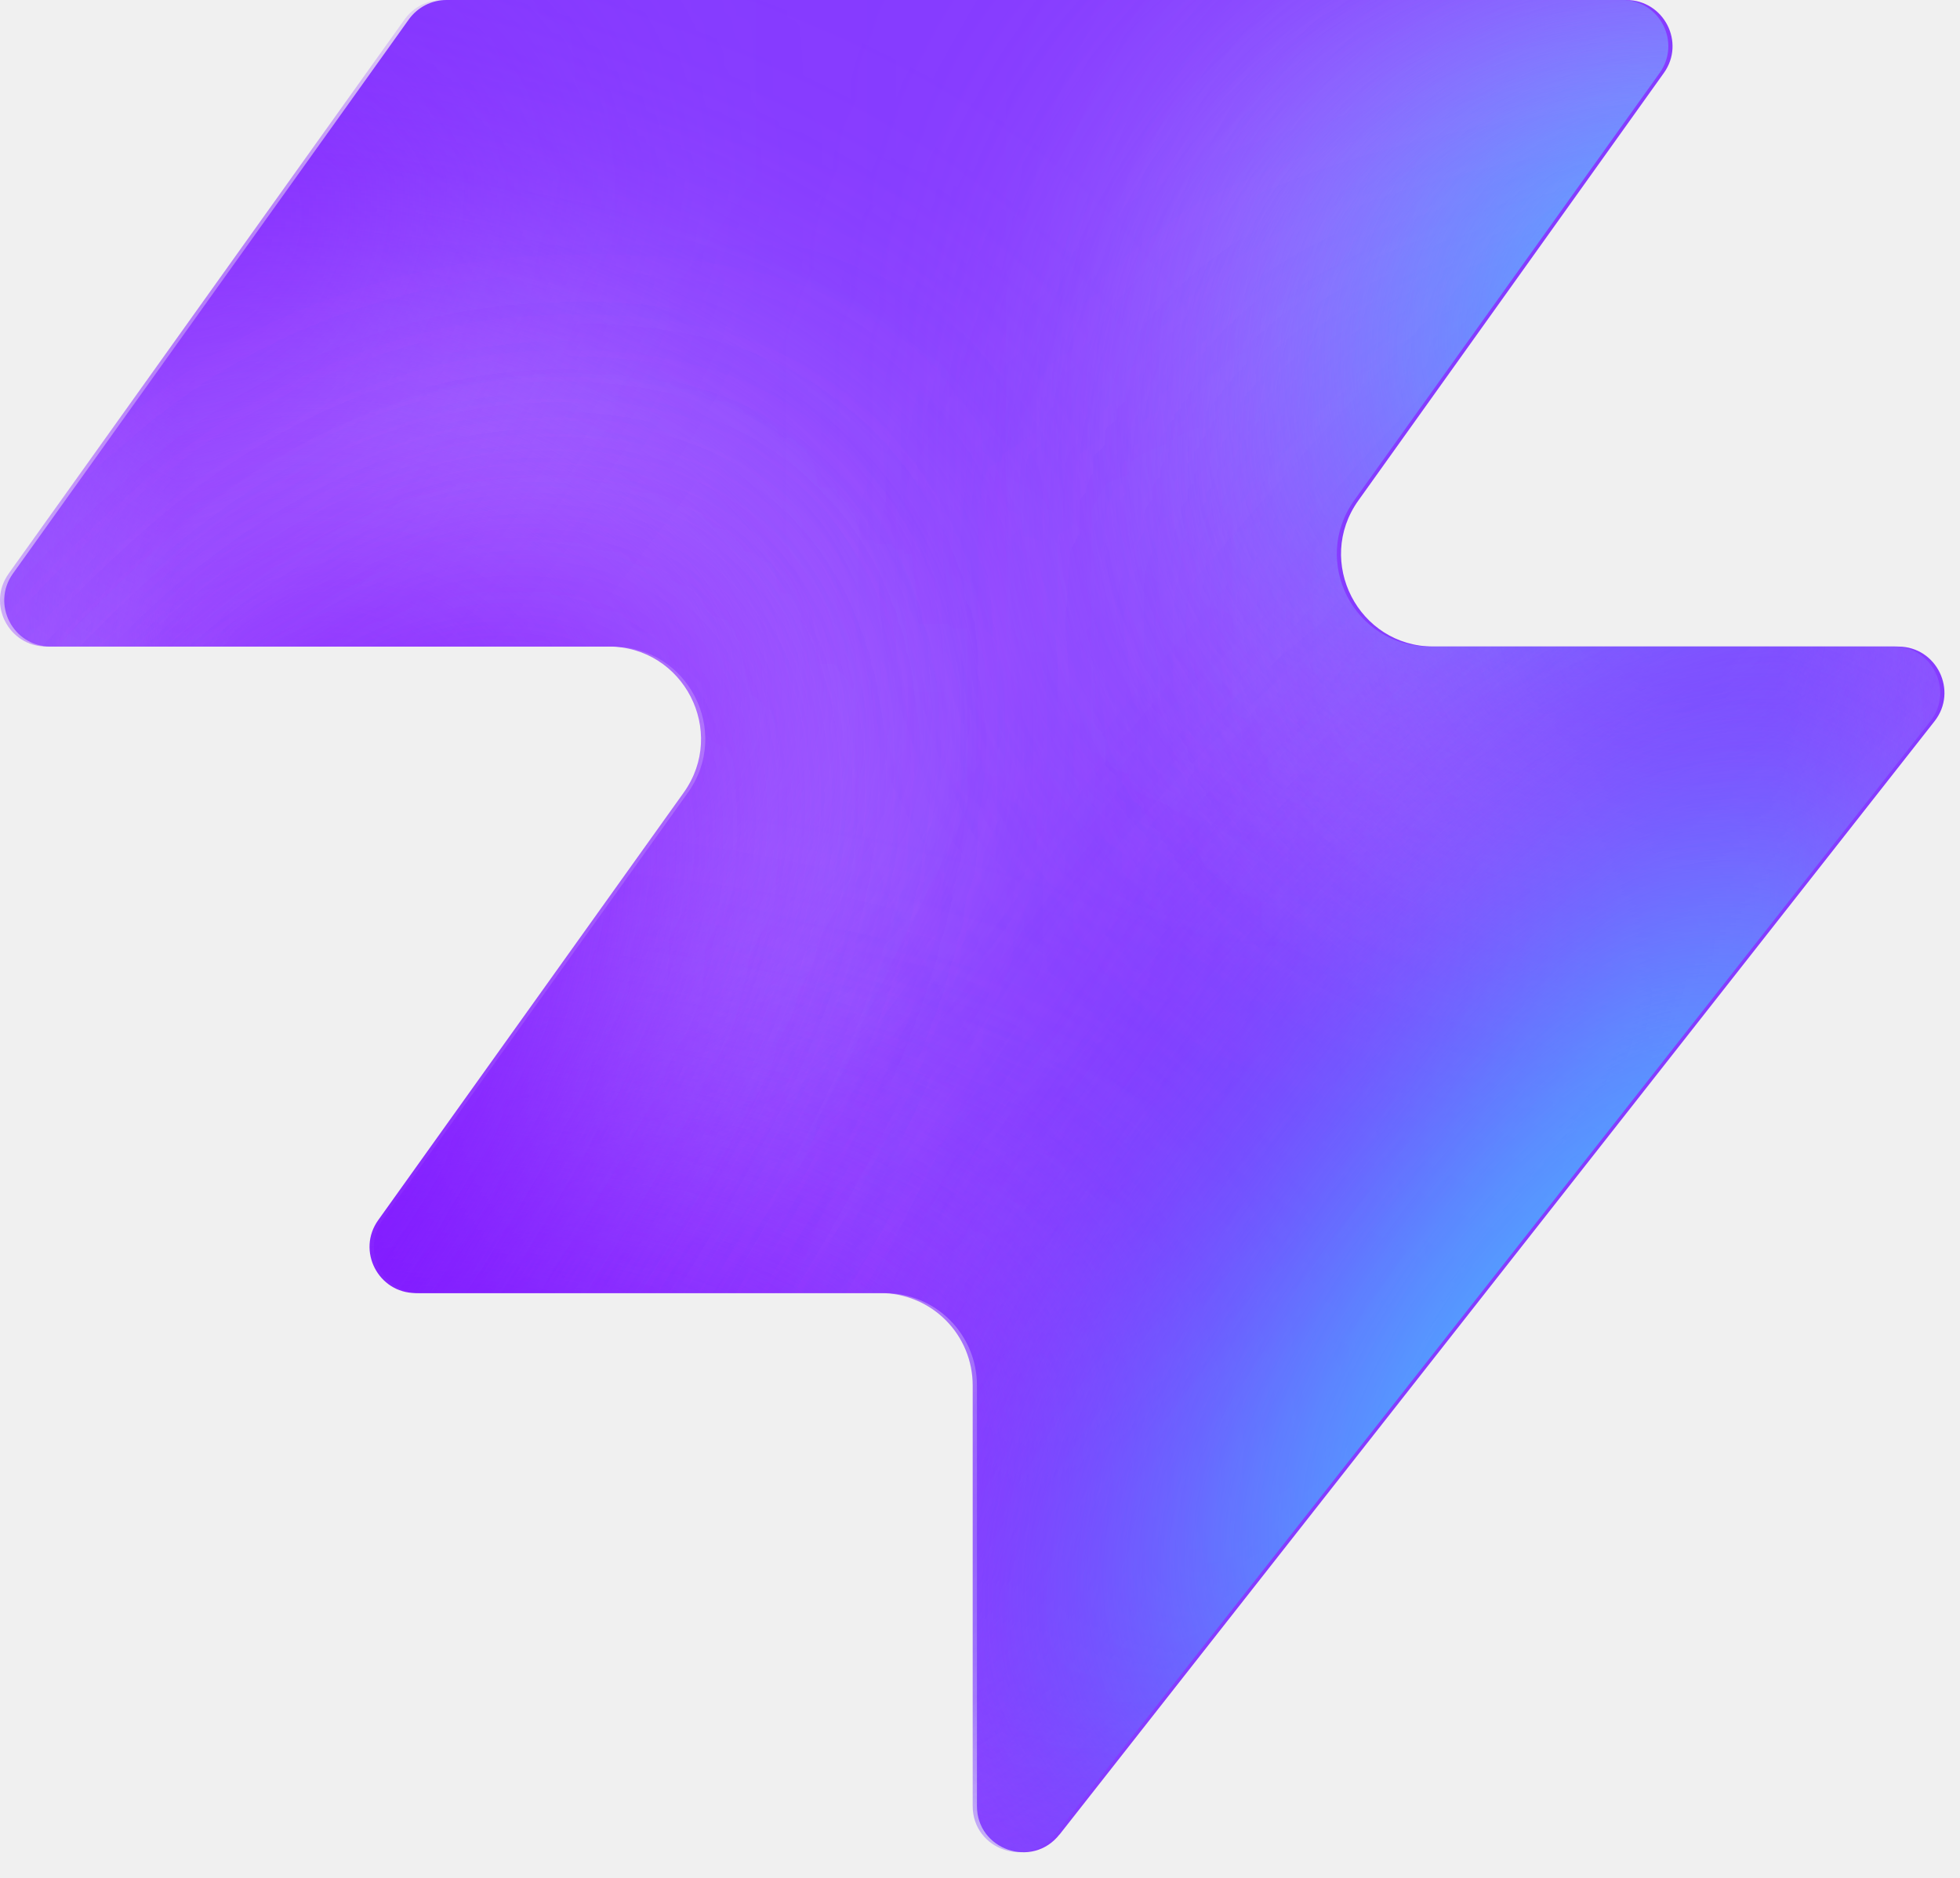
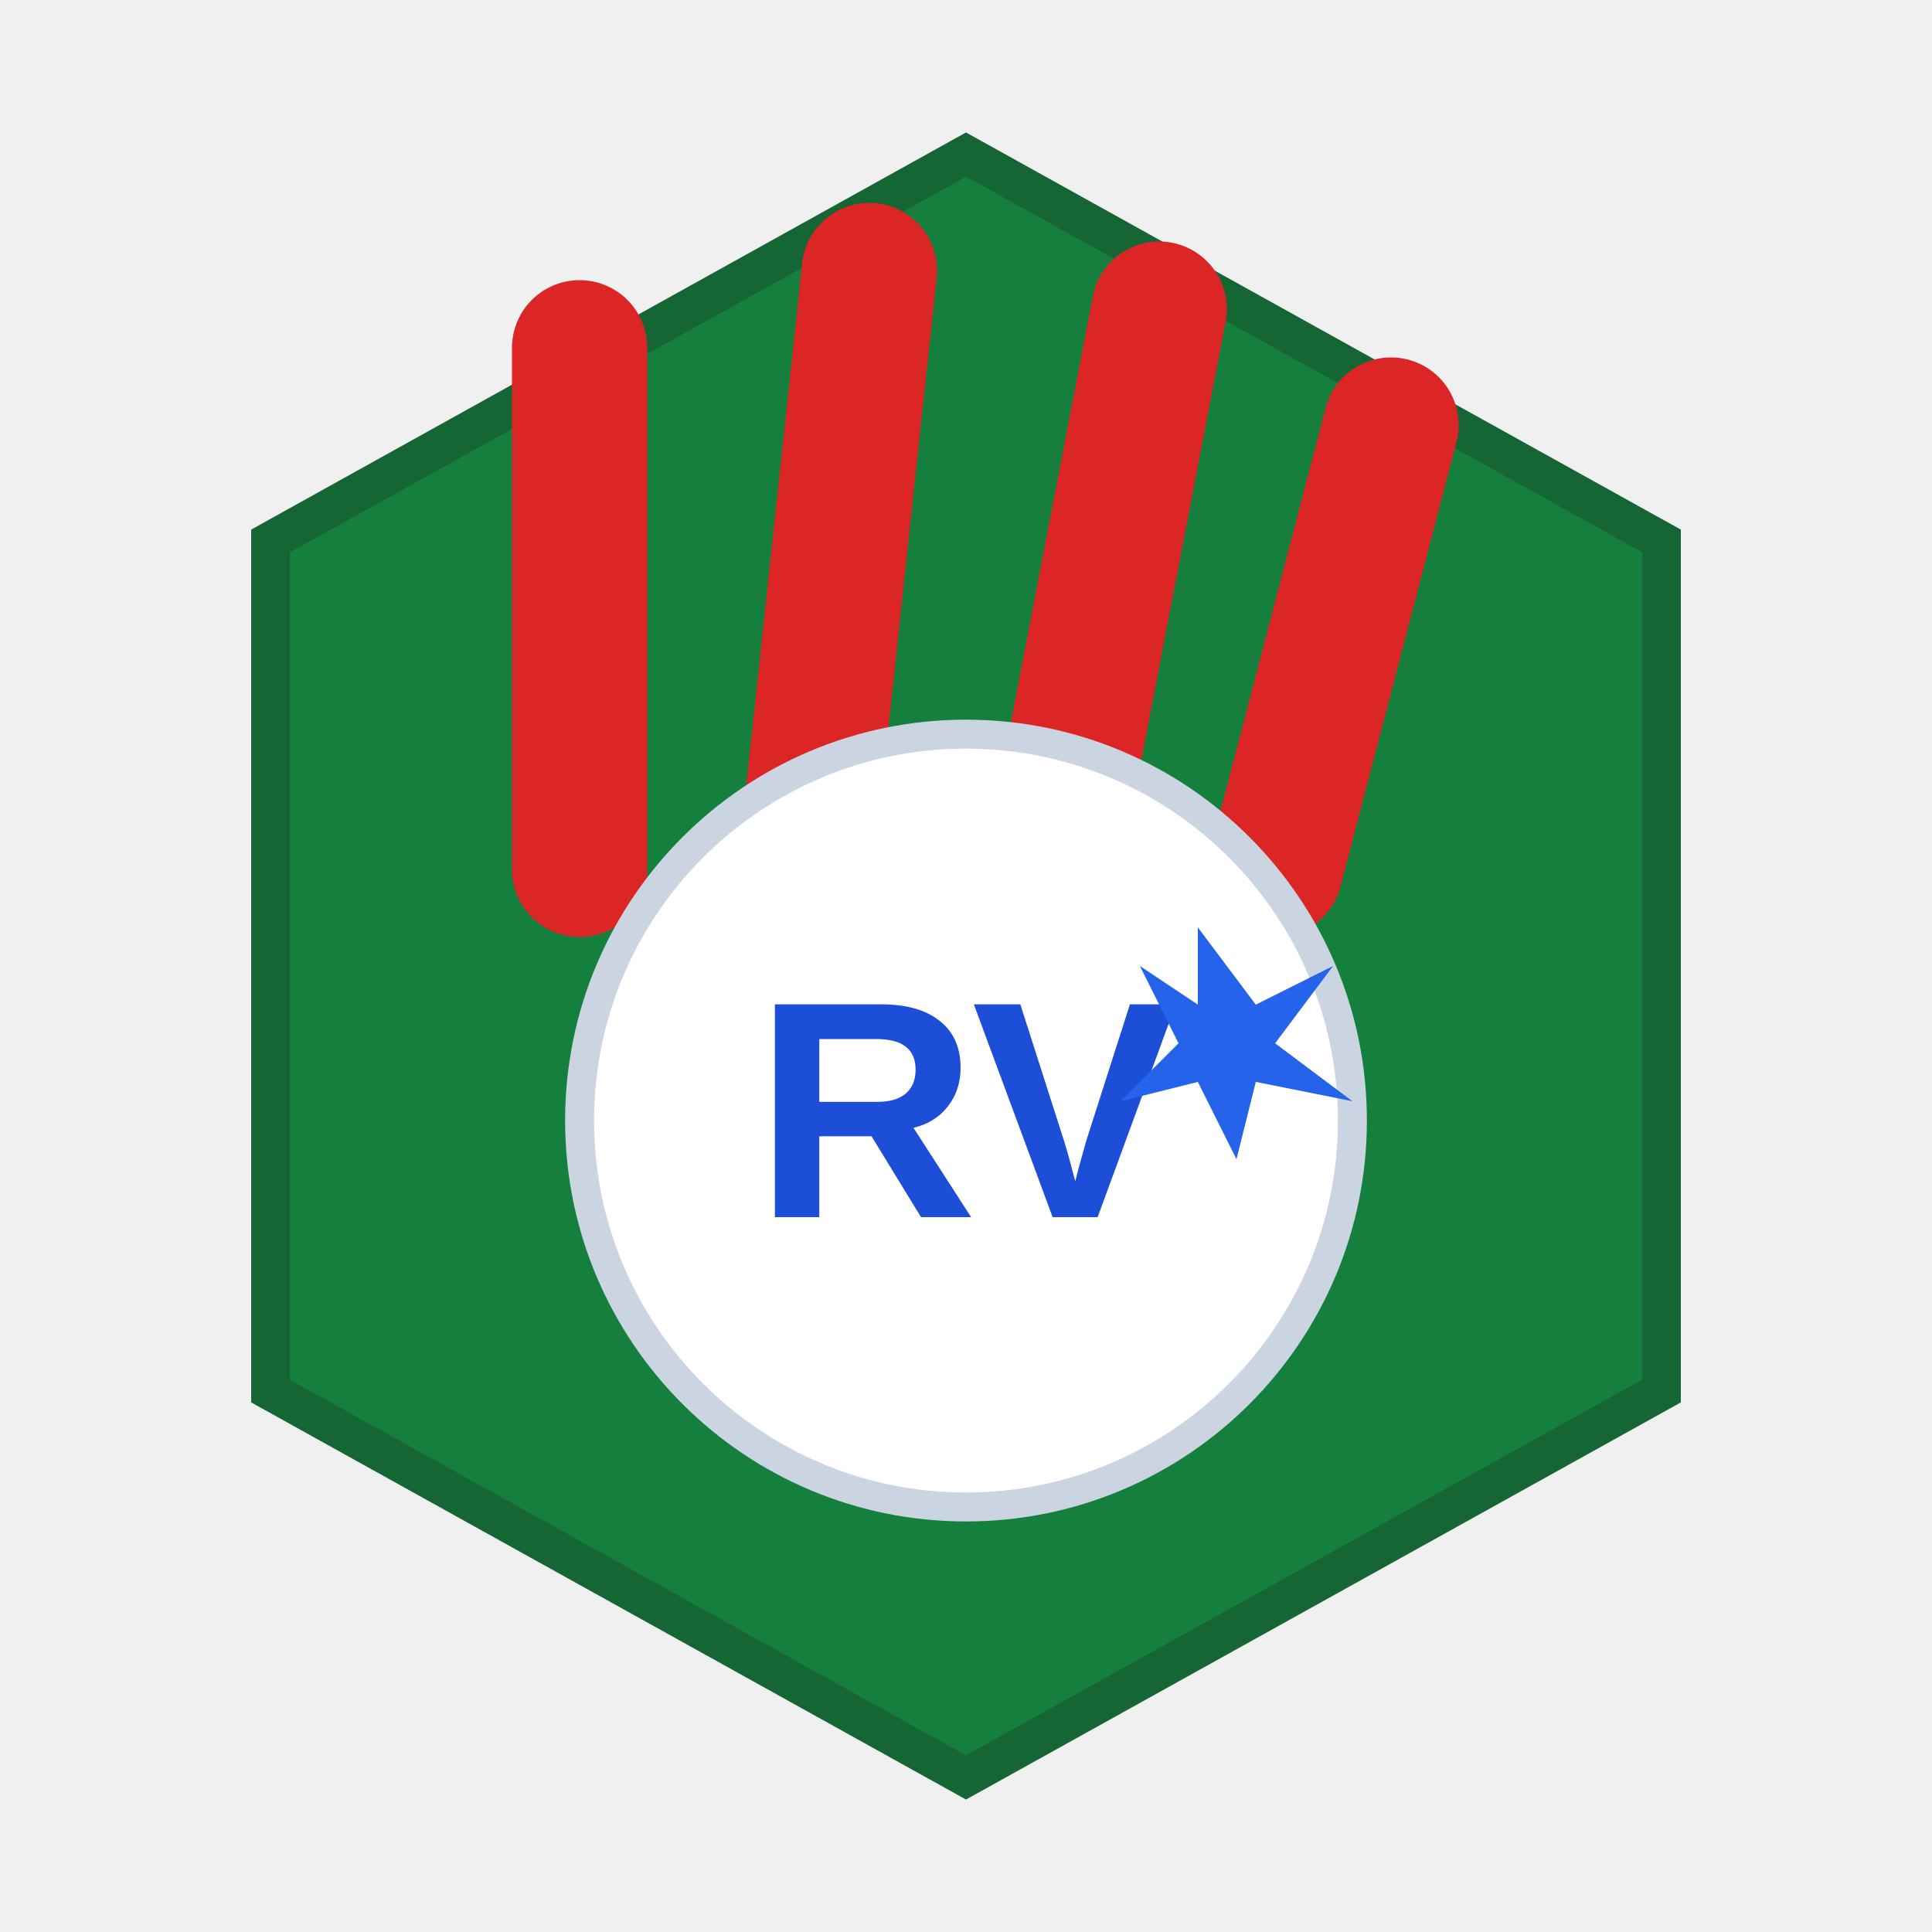
- <svg xmlns="http://www.w3.org/2000/svg" width="48" height="46" fill="none" viewBox="0 0 48 46">
-   <path fill="#863bff" d="M25.946 44.938c-.664.845-2.021.375-2.021-.698V33.937a2.26 2.26 0 0 0-2.262-2.262H10.287c-.92 0-1.456-1.04-.92-1.788l7.48-10.471c1.07-1.497 0-3.578-1.842-3.578H1.237c-.92 0-1.456-1.04-.92-1.788L10.013.474c.214-.297.556-.474.92-.474h28.894c.92 0 1.456 1.04.92 1.788l-7.48 10.471c-1.07 1.498 0 3.579 1.842 3.579h11.377c.943 0 1.473 1.088.89 1.83L25.947 44.94z" style="fill:#863bff;fill:color(display-p3 .525 .23 1);fill-opacity:1" />
-   <mask id="a" width="48" height="46" x="0" y="0" maskUnits="userSpaceOnUse" style="mask-type:alpha">
-     <path fill="#000" d="M25.842 44.938c-.664.844-2.021.375-2.021-.698V33.937a2.26 2.26 0 0 0-2.262-2.262H10.183c-.92 0-1.456-1.04-.92-1.788l7.48-10.471c1.07-1.498 0-3.579-1.842-3.579H1.133c-.92 0-1.456-1.04-.92-1.787L9.91.473c.214-.297.556-.474.92-.474h28.894c.92 0 1.456 1.04.92 1.788l-7.48 10.471c-1.07 1.498 0 3.578 1.842 3.578h11.377c.943 0 1.473 1.088.89 1.832L25.843 44.94z" style="fill:#000;fill-opacity:1" />
-   </mask>
-   <g mask="url(#a)">
-     <g filter="url(#b)">
-       <ellipse cx="5.508" cy="14.704" fill="#ede6ff" rx="5.508" ry="14.704" style="fill:#ede6ff;fill:color(display-p3 .927 .903 1);fill-opacity:1" transform="matrix(.00324 1 1 -.00324 -4.47 31.516)" />
-     </g>
-     <g filter="url(#c)">
-       <ellipse cx="10.399" cy="29.851" fill="#ede6ff" rx="10.399" ry="29.851" style="fill:#ede6ff;fill:color(display-p3 .927 .903 1);fill-opacity:1" transform="matrix(.00324 1 1 -.00324 -39.328 7.883)" />
-     </g>
-     <g filter="url(#d)">
-       <ellipse cx="5.508" cy="30.487" fill="#7e14ff" rx="5.508" ry="30.487" style="fill:#7e14ff;fill:color(display-p3 .492 .077 1);fill-opacity:1" transform="rotate(89.814 -25.913 -14.639)scale(1 -1)" />
-     </g>
-     <g filter="url(#e)">
-       <ellipse cx="5.508" cy="30.599" fill="#7e14ff" rx="5.508" ry="30.599" style="fill:#7e14ff;fill:color(display-p3 .492 .077 1);fill-opacity:1" transform="rotate(89.814 -32.644 -3.334)scale(1 -1)" />
-     </g>
-     <g filter="url(#f)">
-       <ellipse cx="5.508" cy="30.599" fill="#7e14ff" rx="5.508" ry="30.599" style="fill:#7e14ff;fill:color(display-p3 .492 .077 1);fill-opacity:1" transform="matrix(.00324 1 1 -.00324 -34.34 30.47)" />
-     </g>
-     <g filter="url(#g)">
-       <ellipse cx="14.072" cy="22.078" fill="#ede6ff" rx="14.072" ry="22.078" style="fill:#ede6ff;fill:color(display-p3 .927 .903 1);fill-opacity:1" transform="rotate(93.35 24.506 48.493)scale(-1 1)" />
-     </g>
-     <g filter="url(#h)">
-       <ellipse cx="3.47" cy="21.501" fill="#7e14ff" rx="3.47" ry="21.501" style="fill:#7e14ff;fill:color(display-p3 .492 .077 1);fill-opacity:1" transform="rotate(89.009 28.708 47.59)scale(-1 1)" />
-     </g>
-     <g filter="url(#i)">
-       <ellipse cx="3.47" cy="21.501" fill="#7e14ff" rx="3.47" ry="21.501" style="fill:#7e14ff;fill:color(display-p3 .492 .077 1);fill-opacity:1" transform="rotate(89.009 28.708 47.59)scale(-1 1)" />
-     </g>
-     <g filter="url(#j)">
-       <ellipse cx=".387" cy="8.972" fill="#7e14ff" rx="4.407" ry="29.108" style="fill:#7e14ff;fill:color(display-p3 .492 .077 1);fill-opacity:1" transform="rotate(39.51 .387 8.972)" />
-     </g>
-     <g filter="url(#k)">
-       <ellipse cx="47.523" cy="-6.092" fill="#7e14ff" rx="4.407" ry="29.108" style="fill:#7e14ff;fill:color(display-p3 .492 .077 1);fill-opacity:1" transform="rotate(37.892 47.523 -6.092)" />
-     </g>
-     <g filter="url(#l)">
-       <ellipse cx="41.412" cy="6.333" fill="#47bfff" rx="5.971" ry="9.665" style="fill:#47bfff;fill:color(display-p3 .28 .748 1);fill-opacity:1" transform="rotate(37.892 41.412 6.333)" />
-     </g>
-     <g filter="url(#m)">
-       <ellipse cx="-1.879" cy="38.332" fill="#7e14ff" rx="4.407" ry="29.108" style="fill:#7e14ff;fill:color(display-p3 .492 .077 1);fill-opacity:1" transform="rotate(37.892 -1.88 38.332)" />
-     </g>
-     <g filter="url(#n)">
-       <ellipse cx="-1.879" cy="38.332" fill="#7e14ff" rx="4.407" ry="29.108" style="fill:#7e14ff;fill:color(display-p3 .492 .077 1);fill-opacity:1" transform="rotate(37.892 -1.88 38.332)" />
-     </g>
-     <g filter="url(#o)">
-       <ellipse cx="35.651" cy="29.907" fill="#7e14ff" rx="4.407" ry="29.108" style="fill:#7e14ff;fill:color(display-p3 .492 .077 1);fill-opacity:1" transform="rotate(37.892 35.651 29.907)" />
-     </g>
-     <g filter="url(#p)">
-       <ellipse cx="38.418" cy="32.4" fill="#47bfff" rx="5.971" ry="15.297" style="fill:#47bfff;fill:color(display-p3 .28 .748 1);fill-opacity:1" transform="rotate(37.892 38.418 32.4)" />
-     </g>
+ <svg xmlns="http://www.w3.org/2000/svg" viewBox="0 0 100 100" width="100%" height="100%">
+   <path d="M50 8 L86 28 L86 72 L50 92 L14 72 L14 28 Z" fill="#15803d" stroke="#166534" stroke-width="2" />
+   <g fill="none" stroke="#dc2626" stroke-width="7" stroke-linecap="round">
+     <path d="M30 45 L30 18" />
+     <path d="M42 42 L45 14" />
+     <path d="M55 42 L60 16" />
+     <path d="M66 45 L72 22" />
  </g>
-   <defs>
-     <filter id="b" width="60.045" height="41.654" x="-19.77" y="16.149" color-interpolation-filters="sRGB" filterUnits="userSpaceOnUse">
-       <feFlood flood-opacity="0" result="BackgroundImageFix" />
-       <feBlend in="SourceGraphic" in2="BackgroundImageFix" result="shape" />
-       <feGaussianBlur result="effect1_foregroundBlur_2002_17158" stdDeviation="7.659" />
-     </filter>
-     <filter id="c" width="90.34" height="51.437" x="-54.613" y="-7.533" color-interpolation-filters="sRGB" filterUnits="userSpaceOnUse">
-       <feFlood flood-opacity="0" result="BackgroundImageFix" />
-       <feBlend in="SourceGraphic" in2="BackgroundImageFix" result="shape" />
-       <feGaussianBlur result="effect1_foregroundBlur_2002_17158" stdDeviation="7.659" />
-     </filter>
-     <filter id="d" width="79.355" height="29.4" x="-49.64" y="2.03" color-interpolation-filters="sRGB" filterUnits="userSpaceOnUse">
-       <feFlood flood-opacity="0" result="BackgroundImageFix" />
-       <feBlend in="SourceGraphic" in2="BackgroundImageFix" result="shape" />
-       <feGaussianBlur result="effect1_foregroundBlur_2002_17158" stdDeviation="4.596" />
-     </filter>
-     <filter id="e" width="79.579" height="29.4" x="-45.045" y="20.029" color-interpolation-filters="sRGB" filterUnits="userSpaceOnUse">
-       <feFlood flood-opacity="0" result="BackgroundImageFix" />
-       <feBlend in="SourceGraphic" in2="BackgroundImageFix" result="shape" />
-       <feGaussianBlur result="effect1_foregroundBlur_2002_17158" stdDeviation="4.596" />
-     </filter>
-     <filter id="f" width="79.579" height="29.4" x="-43.513" y="21.178" color-interpolation-filters="sRGB" filterUnits="userSpaceOnUse">
-       <feFlood flood-opacity="0" result="BackgroundImageFix" />
-       <feBlend in="SourceGraphic" in2="BackgroundImageFix" result="shape" />
-       <feGaussianBlur result="effect1_foregroundBlur_2002_17158" stdDeviation="4.596" />
-     </filter>
-     <filter id="g" width="74.749" height="58.852" x="15.756" y="-17.901" color-interpolation-filters="sRGB" filterUnits="userSpaceOnUse">
-       <feFlood flood-opacity="0" result="BackgroundImageFix" />
-       <feBlend in="SourceGraphic" in2="BackgroundImageFix" result="shape" />
-       <feGaussianBlur result="effect1_foregroundBlur_2002_17158" stdDeviation="7.659" />
-     </filter>
-     <filter id="h" width="61.377" height="25.362" x="23.548" y="2.284" color-interpolation-filters="sRGB" filterUnits="userSpaceOnUse">
-       <feFlood flood-opacity="0" result="BackgroundImageFix" />
-       <feBlend in="SourceGraphic" in2="BackgroundImageFix" result="shape" />
-       <feGaussianBlur result="effect1_foregroundBlur_2002_17158" stdDeviation="4.596" />
-     </filter>
-     <filter id="i" width="61.377" height="25.362" x="23.548" y="2.284" color-interpolation-filters="sRGB" filterUnits="userSpaceOnUse">
-       <feFlood flood-opacity="0" result="BackgroundImageFix" />
-       <feBlend in="SourceGraphic" in2="BackgroundImageFix" result="shape" />
-       <feGaussianBlur result="effect1_foregroundBlur_2002_17158" stdDeviation="4.596" />
-     </filter>
-     <filter id="j" width="56.045" height="63.649" x="-27.636" y="-22.853" color-interpolation-filters="sRGB" filterUnits="userSpaceOnUse">
-       <feFlood flood-opacity="0" result="BackgroundImageFix" />
-       <feBlend in="SourceGraphic" in2="BackgroundImageFix" result="shape" />
-       <feGaussianBlur result="effect1_foregroundBlur_2002_17158" stdDeviation="4.596" />
-     </filter>
-     <filter id="k" width="54.814" height="64.646" x="20.116" y="-38.415" color-interpolation-filters="sRGB" filterUnits="userSpaceOnUse">
-       <feFlood flood-opacity="0" result="BackgroundImageFix" />
-       <feBlend in="SourceGraphic" in2="BackgroundImageFix" result="shape" />
-       <feGaussianBlur result="effect1_foregroundBlur_2002_17158" stdDeviation="4.596" />
-     </filter>
-     <filter id="l" width="33.541" height="35.313" x="24.641" y="-11.323" color-interpolation-filters="sRGB" filterUnits="userSpaceOnUse">
-       <feFlood flood-opacity="0" result="BackgroundImageFix" />
-       <feBlend in="SourceGraphic" in2="BackgroundImageFix" result="shape" />
-       <feGaussianBlur result="effect1_foregroundBlur_2002_17158" stdDeviation="4.596" />
-     </filter>
-     <filter id="m" width="54.814" height="64.646" x="-29.286" y="6.009" color-interpolation-filters="sRGB" filterUnits="userSpaceOnUse">
-       <feFlood flood-opacity="0" result="BackgroundImageFix" />
-       <feBlend in="SourceGraphic" in2="BackgroundImageFix" result="shape" />
-       <feGaussianBlur result="effect1_foregroundBlur_2002_17158" stdDeviation="4.596" />
-     </filter>
-     <filter id="n" width="54.814" height="64.646" x="-29.286" y="6.009" color-interpolation-filters="sRGB" filterUnits="userSpaceOnUse">
-       <feFlood flood-opacity="0" result="BackgroundImageFix" />
-       <feBlend in="SourceGraphic" in2="BackgroundImageFix" result="shape" />
-       <feGaussianBlur result="effect1_foregroundBlur_2002_17158" stdDeviation="4.596" />
-     </filter>
-     <filter id="o" width="54.814" height="64.646" x="8.244" y="-2.416" color-interpolation-filters="sRGB" filterUnits="userSpaceOnUse">
-       <feFlood flood-opacity="0" result="BackgroundImageFix" />
-       <feBlend in="SourceGraphic" in2="BackgroundImageFix" result="shape" />
-       <feGaussianBlur result="effect1_foregroundBlur_2002_17158" stdDeviation="4.596" />
-     </filter>
-     <filter id="p" width="39.409" height="43.623" x="18.713" y="10.588" color-interpolation-filters="sRGB" filterUnits="userSpaceOnUse">
-       <feFlood flood-opacity="0" result="BackgroundImageFix" />
-       <feBlend in="SourceGraphic" in2="BackgroundImageFix" result="shape" />
-       <feGaussianBlur result="effect1_foregroundBlur_2002_17158" stdDeviation="4.596" />
-     </filter>
-   </defs>
+   <circle cx="50" cy="58" r="20" fill="#ffffff" stroke="#cbd5e1" stroke-width="1.5" />
+   <text x="50" y="63" font-family="Arial, Helvetica, sans-serif" font-weight="900" font-size="16" fill="#1d4ed8" text-anchor="middle">RV</text>
+   <path d="M62 48 L65 52 L69 50 L66 54 L70 57 L65 56 L64 60 L62 56 L58 57 L61 54 L59 50 L62 52 Z" fill="#2563eb" />
</svg>
